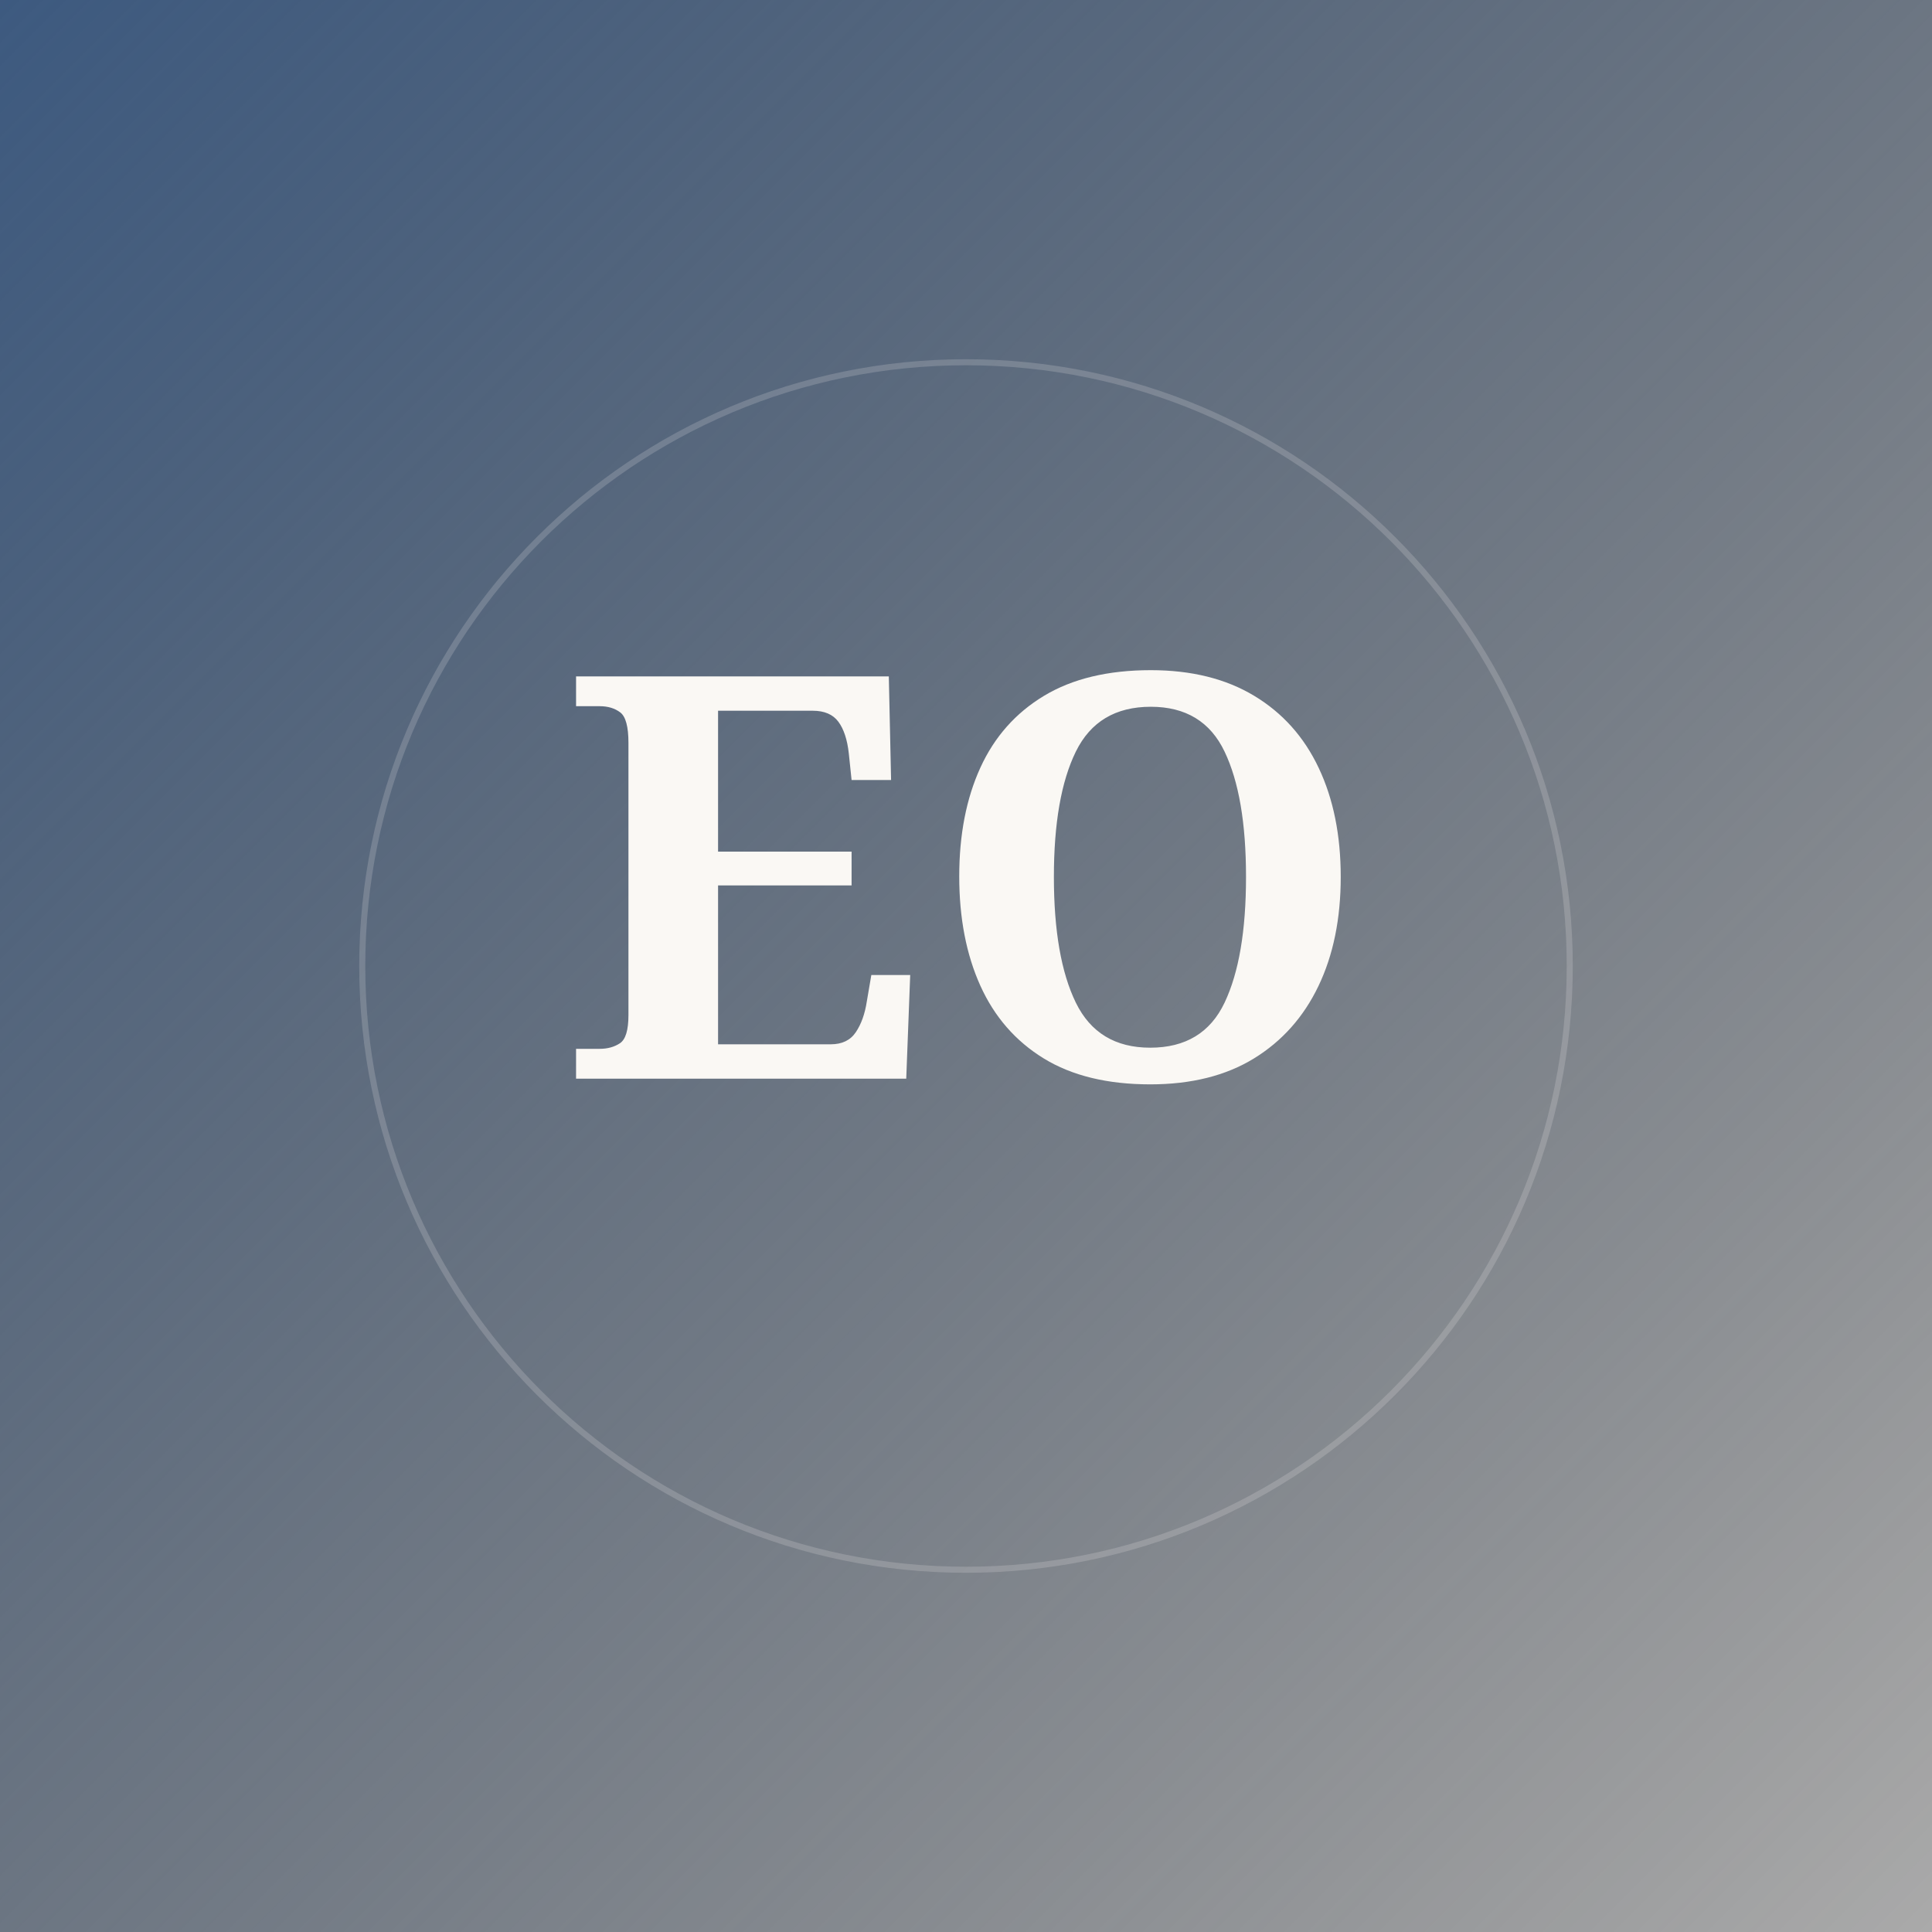
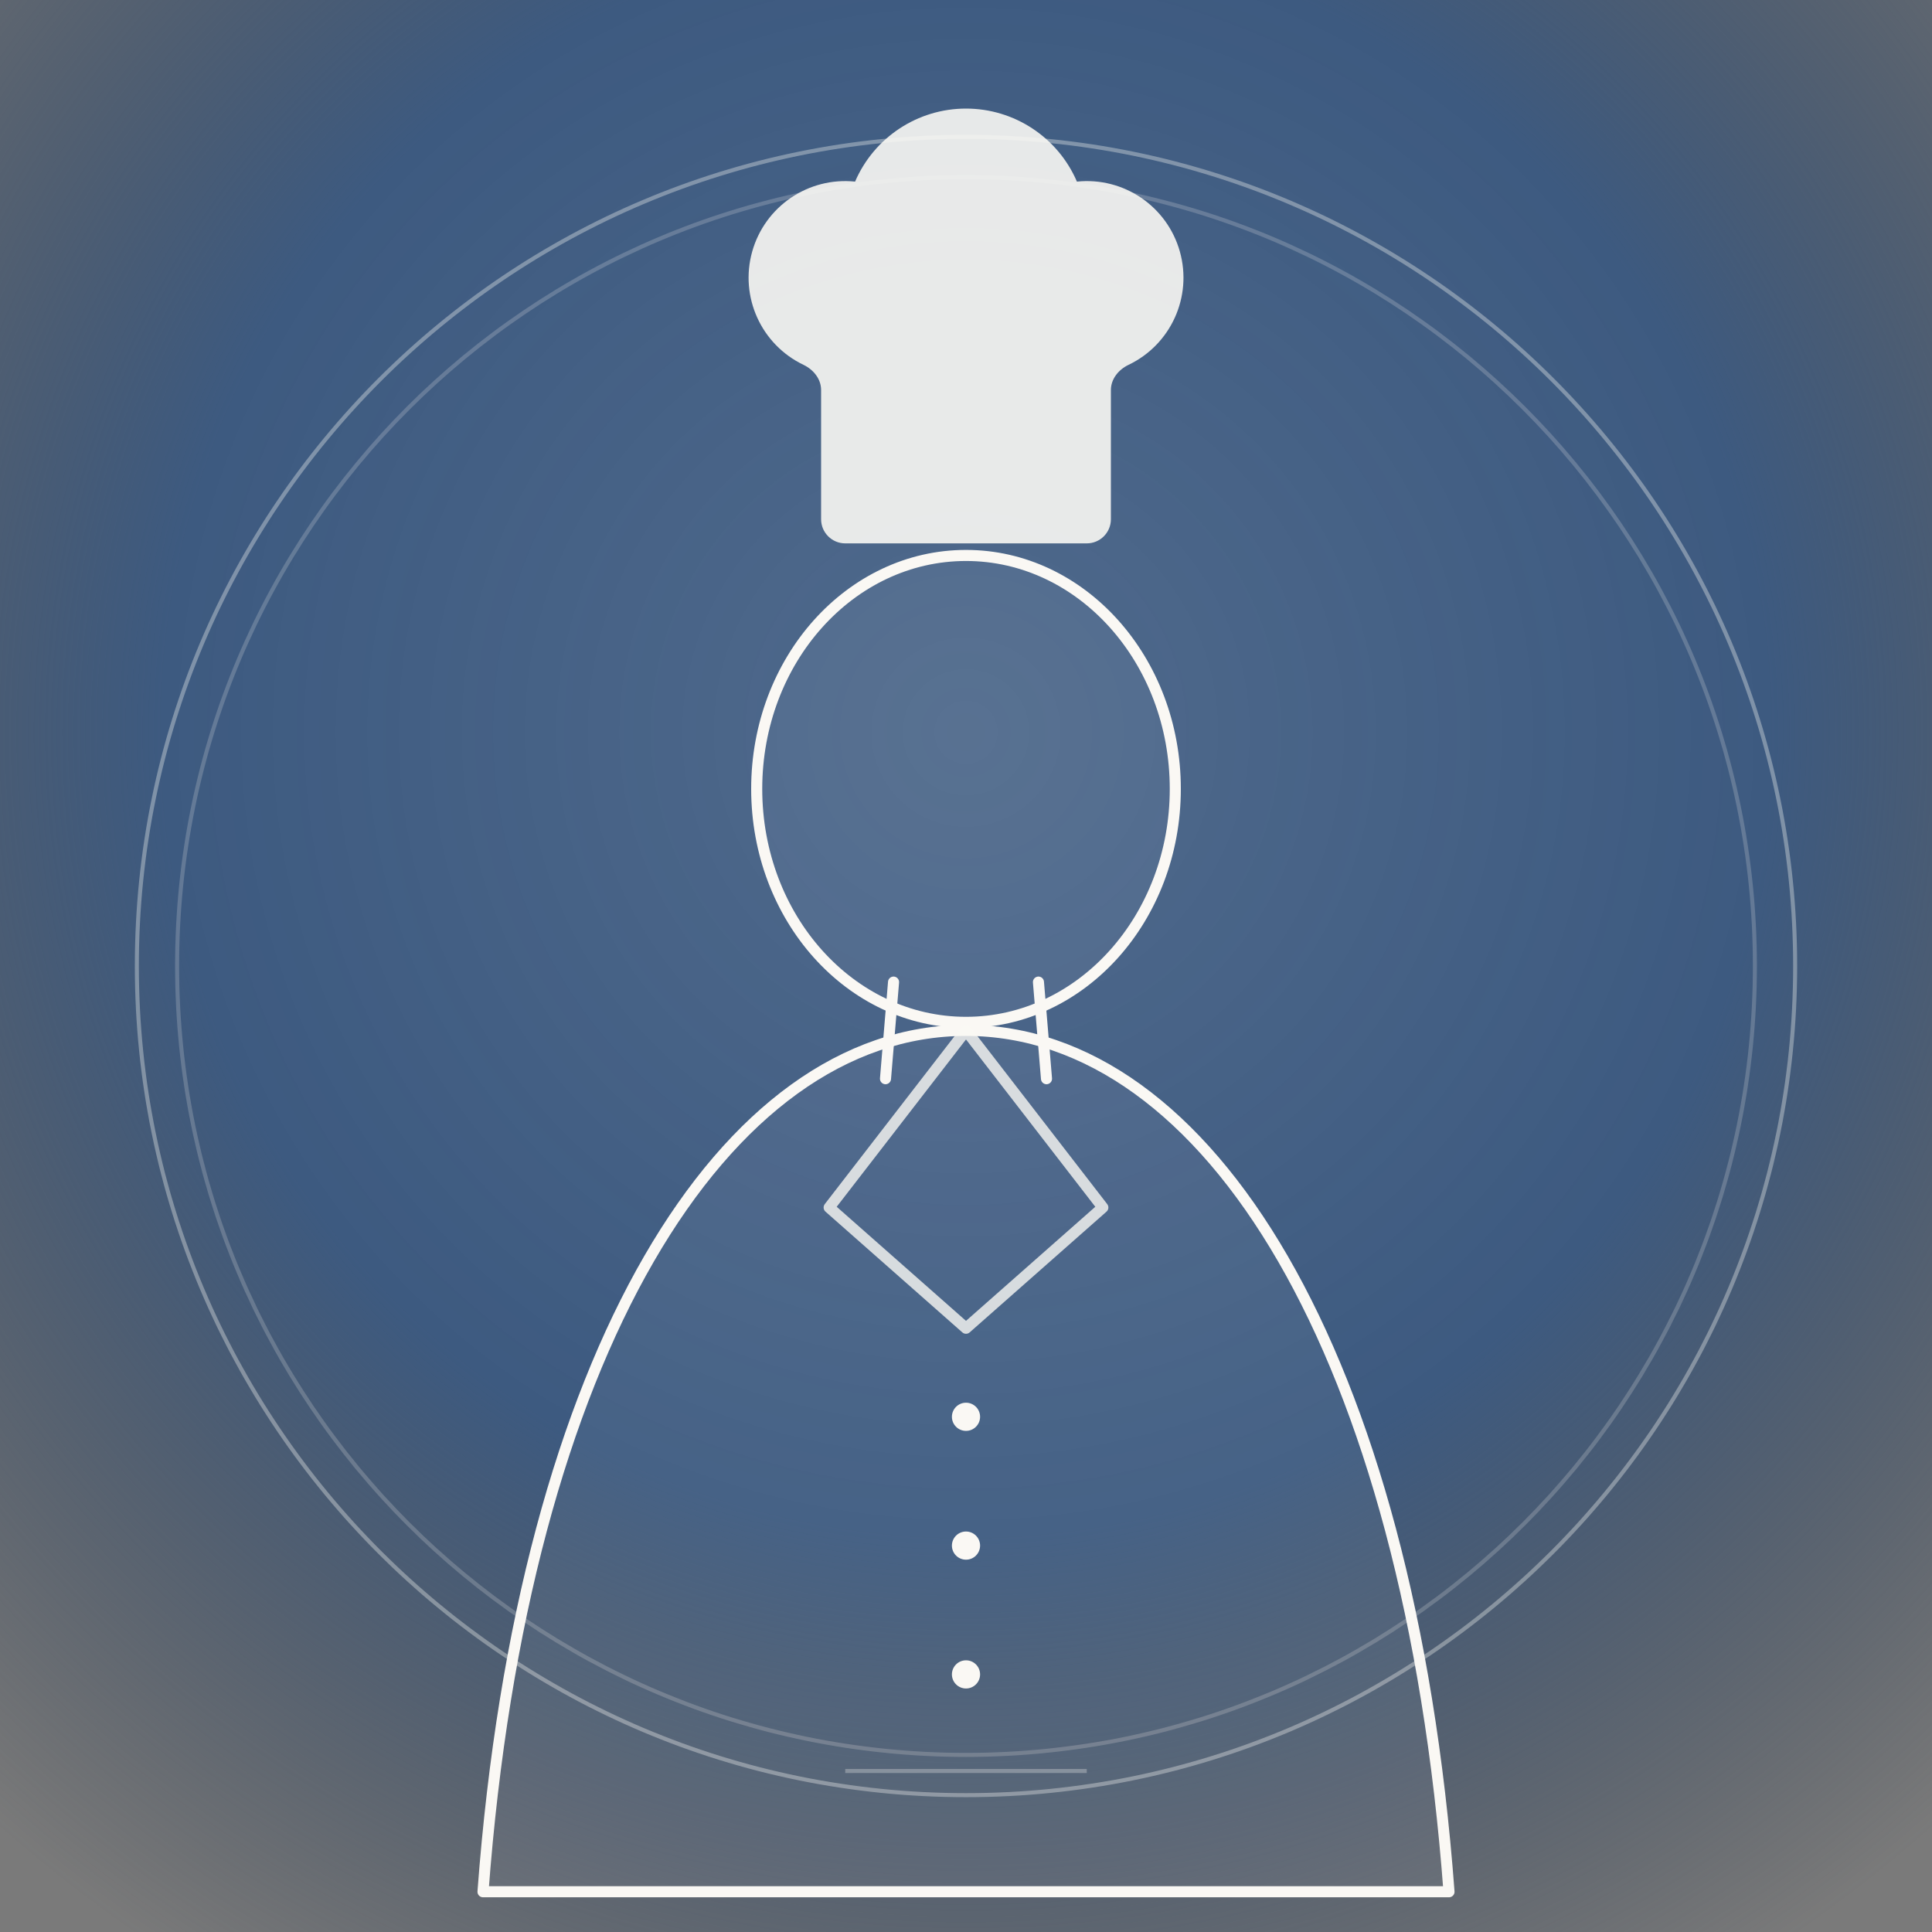
- <svg xmlns="http://www.w3.org/2000/svg" width="480" height="480" viewBox="0 0 480 480" role="img" aria-label="Enrique Olvera">
+ <svg xmlns="http://www.w3.org/2000/svg" width="480" height="480" viewBox="0 0 480 480" role="img" aria-label="enrique-olvera">
  <defs>
-     <linearGradient id="g" x1="0%" y1="0%" x2="100%" y2="100%">
-       <stop offset="0%" stop-color="#3D5A80" />
-       <stop offset="100%" stop-color="#0D0D0D" stop-opacity="0.35" />
-     </linearGradient>
+     <radialGradient id="bg" cx="50%" cy="38%" r="75%">
+       <stop offset="0%" stop-color="#3D5A80" stop-opacity="0.9" />
+       <stop offset="55%" stop-color="#3D5A80" />
+       <stop offset="100%" stop-color="#0D0D0D" stop-opacity="0.55" />
+     </radialGradient>
  </defs>
-   <rect width="480" height="480" fill="url(#g)" />
-   <circle cx="240" cy="240" r="150" fill="none" stroke="#FAF8F4" stroke-opacity="0.18" stroke-width="1.5" />
-   <text x="240" y="268" font-family="Georgia, 'Playfair Display', 'Noto Serif JP', serif" font-size="140" font-weight="700" fill="#FAF8F4" text-anchor="middle">EO</text>
+   <rect width="480" height="480" fill="url(#bg)" />
+   <circle cx="240" cy="240" r="206" fill="none" stroke="#FAF8F4" stroke-opacity="0.35" stroke-width="1" />
+   <circle cx="240" cy="240" r="196" fill="none" stroke="#FAF8F4" stroke-opacity="0.2" stroke-width="1" />
+   <g transform="translate(168,9) scale(6)" fill="#FAF8F4" fill-opacity="0.9" stroke="none">
+     <path d="M17 21a1 1 0 0 0 1-1v-5.35c0-.457.316-.844.727-1.041a4 4 0 0 0-2.134-7.589 5 5 0 0 0-9.186 0 4 4 0 0 0-2.134 7.588c.411.198.727.585.727 1.041V20a1 1 0 0 0 1 1Z" />
+     <path d="M6 17h12" />
+   </g>
+   <g fill="none" stroke="#FAF8F4" stroke-width="2.75" stroke-linecap="round" stroke-linejoin="round">
+     <ellipse cx="240" cy="196" rx="52" ry="58" fill="#FAF8F4" fill-opacity="0.05" />
+     <path d="M 222 244 L 220 268 M 258 244 L 260 268" />
+     <path d="M 240 256              C 180 256 130 336 120 470              L 360 470              C 350 336 300 256 240 256 Z" fill="#FAF8F4" fill-opacity="0.05" />
+     <path d="M 240 256 L 206 300 L 240 330 L 274 300 Z" stroke-opacity="0.8" />
+     <circle cx="240" cy="352" r="3.5" fill="#FAF8F4" stroke="none" />
+     <circle cx="240" cy="384" r="3.5" fill="#FAF8F4" stroke="none" />
+     <circle cx="240" cy="416" r="3.5" fill="#FAF8F4" stroke="none" />
+   </g>
+   <path d="M 210 440 L 270 440" stroke="#FAF8F4" stroke-opacity="0.3" stroke-width="1" />
</svg>
